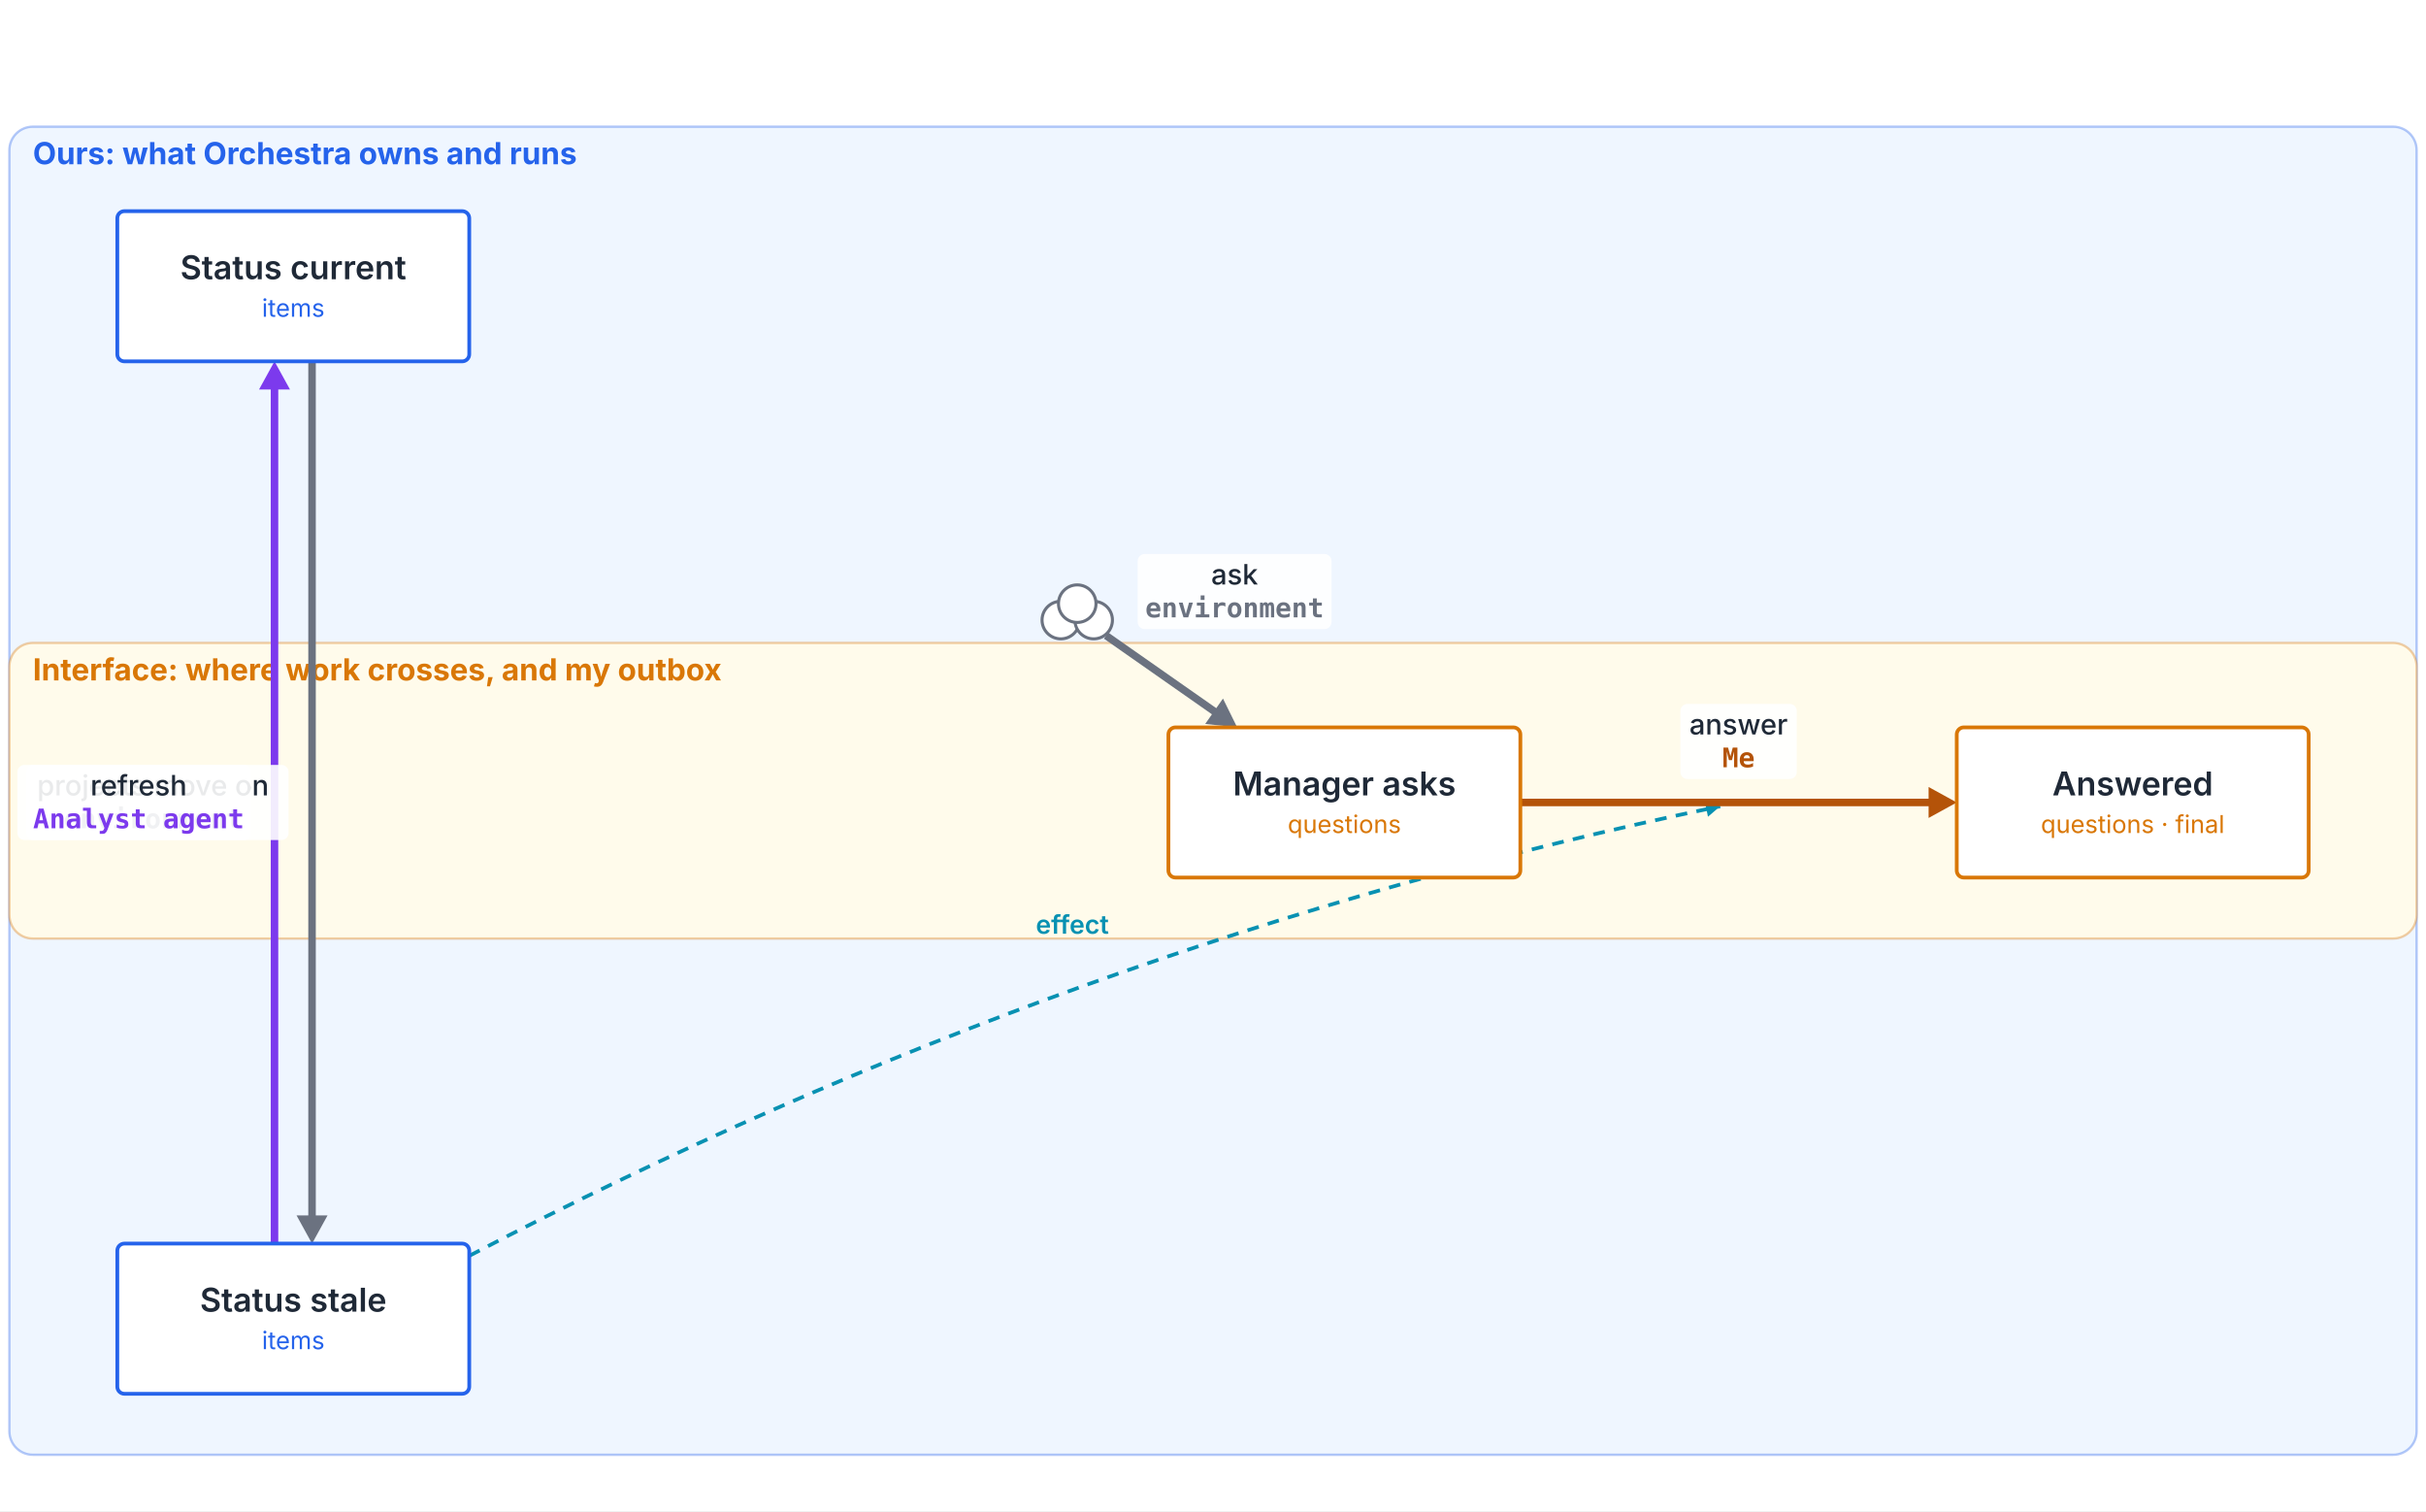
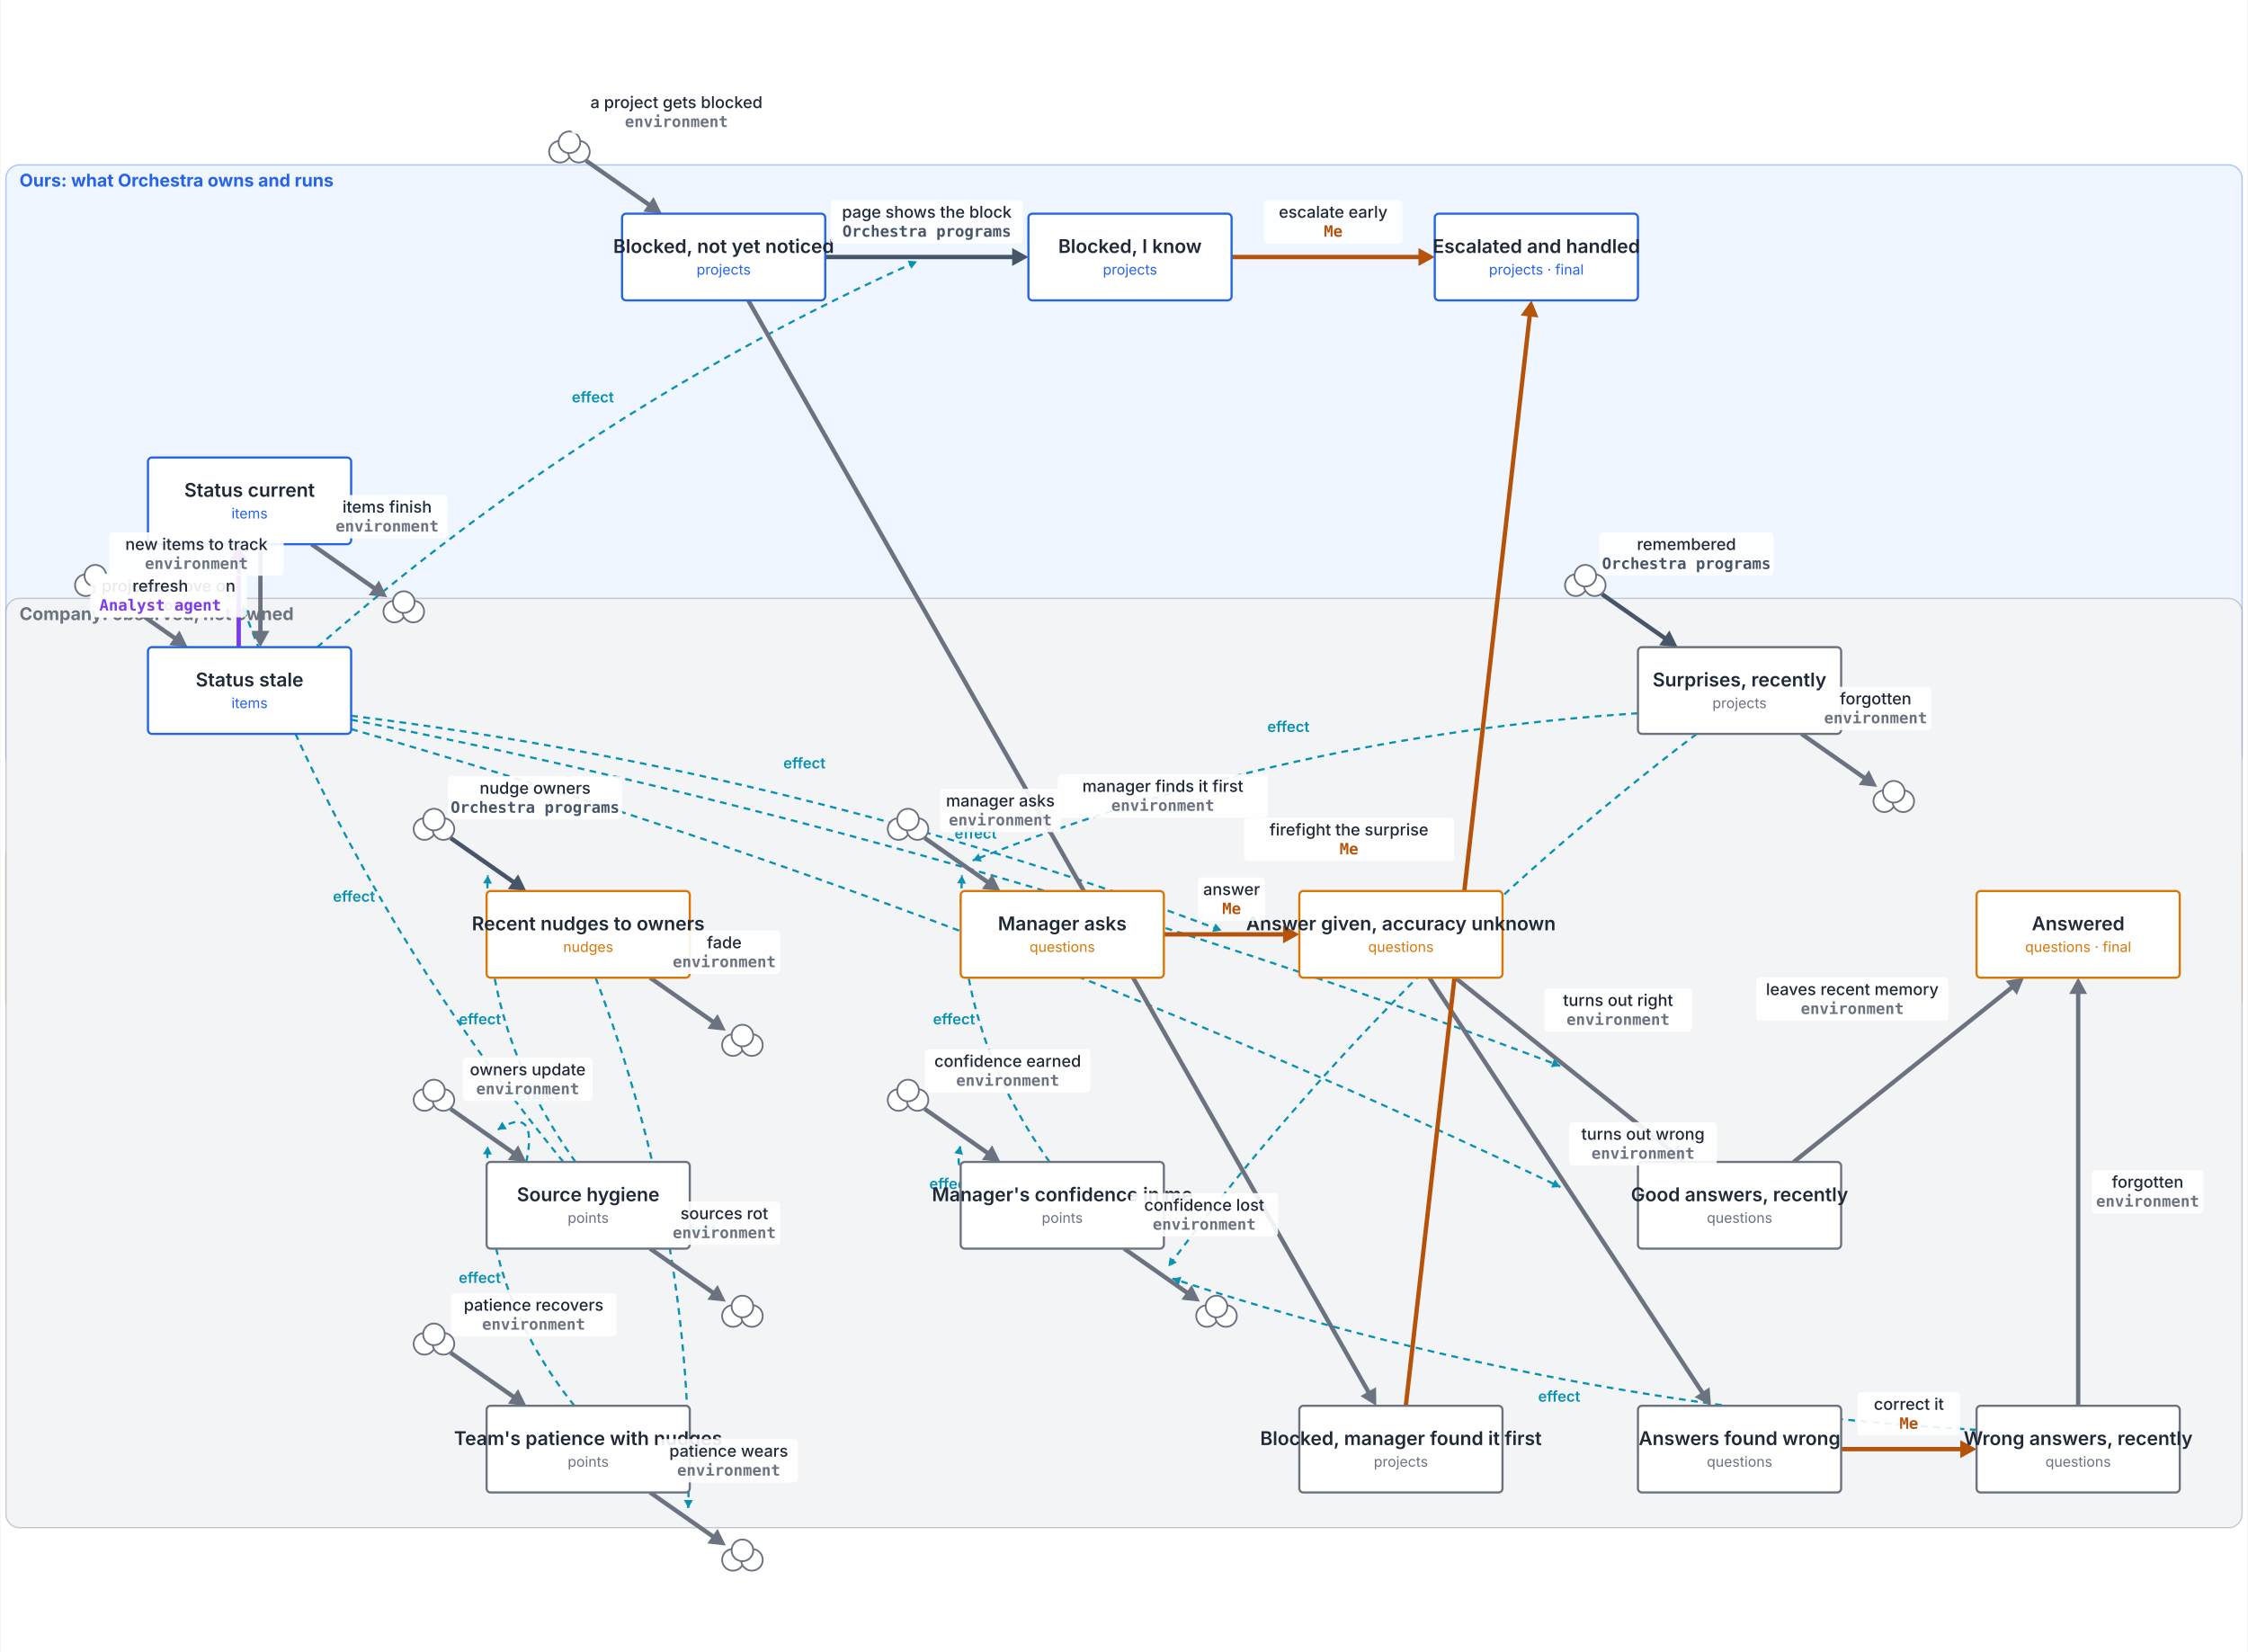
- <svg xmlns="http://www.w3.org/2000/svg" viewBox="286 50 1034 644" width="1034" height="644" font-family="system-ui, -apple-system, Segoe UI, sans-serif">
+ <svg xmlns="http://www.w3.org/2000/svg" viewBox="91.138 -237.727 1658.862 1219.454" width="1659" height="1219" font-family="system-ui, -apple-system, Segoe UI, sans-serif">
  <g>
-     <rect x="286" y="50" width="1034" height="644" fill="#ffffff" />
-     <rect x="290" y="104" width="1026" height="566" rx="10" fill="#eff6ff" stroke="#2563eb" stroke-opacity="0.35" />
-     <text x="300" y="120" font-size="13" font-weight="700" fill="#2563eb">Ours: what Orchestra owns and runs</text>
-     <rect x="290" y="324" width="1026" height="126" rx="10" fill="#fffbeb" stroke="#d97706" stroke-opacity="0.35" />
-     <text x="300" y="340" font-size="13" font-weight="700" fill="#d97706">Interface: where work crosses, and my outbox</text>
+     <rect x="91.138" y="-237.727" width="1658.862" height="1219.454" fill="#ffffff" />
+     <rect x="95.138" y="-116" width="1650.862" height="446" rx="10" fill="#eff6ff" stroke="#2563eb" stroke-opacity="0.35" />
+     <text x="105.138" y="-100" font-size="13" font-weight="700" fill="#2563eb">Ours: what Orchestra owns and runs</text>
+     <rect x="95.138" y="384" width="1650.862" height="126" rx="10" fill="#fffbeb" stroke="#d97706" stroke-opacity="0.35" />
+     <text x="105.138" y="400" font-size="13" font-weight="700" fill="#d97706">Interface: where work crosses, and my outbox</text>
+     <rect x="95.138" y="204" width="1650.862" height="686" rx="10" fill="#f3f4f6" stroke="#6b7280" stroke-opacity="0.35" />
+     <text x="105.138" y="220" font-size="13" font-weight="700" fill="#6b7280">Company: observed, not owned</text>
  </g>
  <g>
-     <path d="M486 585.214 Q743.047 450.937 1019.167 393.626" fill="none" stroke="#0891b2" stroke-width="1.6" stroke-dasharray="5 4" />
-     <polygon points="1019.167,393.626 1013.963,398.076 1012.622,391.614" fill="#0891b2" />
-     <text x="743.047" y="447.937" text-anchor="middle" font-size="11" fill="#0891b2" font-weight="600">effect</text>
+     <path d="M506.653 620 Q352.125 430.895 269.789 209.498" fill="none" stroke="#0891b2" stroke-width="1.6" stroke-dasharray="5 4" />
+     <polygon points="269.789,209.498 274.973,213.972 268.787,216.272" fill="#0891b2" />
+     <text x="352.125" y="427.895" text-anchor="middle" font-size="11" fill="#0891b2" font-weight="600">effect</text>
+     <path d="M515.633 620 Q445.108 521.456 450.949 408.428" fill="none" stroke="#0891b2" stroke-width="1.6" stroke-dasharray="5 4" />
+     <polygon points="450.949,408.428 453.935,414.59 447.344,414.249" fill="#0891b2" />
+     <text x="445.108" y="518.456" text-anchor="middle" font-size="11" fill="#0891b2" font-weight="600">effect</text>
+     <path d="M514.824 800 Q444.974 712.341 450.906 608.425" fill="none" stroke="#0891b2" stroke-width="1.6" stroke-dasharray="5 4" />
+     <polygon points="450.906,608.425 453.859,614.604 447.27,614.227" fill="#0891b2" />
+     <text x="444.974" y="709.341" text-anchor="middle" font-size="11" fill="#0891b2" font-weight="600">effect</text>
+     <path d="M479.299 620 Q488.274 577.453 458.153 596.209" fill="none" stroke="#0891b2" stroke-width="1.6" stroke-dasharray="5 4" />
+     <polygon points="458.153,596.209 461.502,590.237 464.991,595.839" fill="#0891b2" />
+     <text x="488.274" y="574.453" text-anchor="middle" font-size="11" fill="#0891b2" font-weight="600">effect</text>
+     <path d="M530.46 484 Q603.979 677.053 598.845 875.564" fill="none" stroke="#0891b2" stroke-width="1.6" stroke-dasharray="5 4" />
+     <polygon points="598.845,875.564 595.701,869.481 602.299,869.652" fill="#0891b2" />
+     <text x="603.979" y="674.053" text-anchor="middle" font-size="11" fill="#0891b2" font-weight="600">effect</text>
+     <path d="M865.633 620 Q795.108 521.456 800.949 408.428" fill="none" stroke="#0891b2" stroke-width="1.6" stroke-dasharray="5 4" />
+     <polygon points="800.949,408.428 803.935,414.59 797.344,414.249" fill="#0891b2" />
+     <text x="795.108" y="518.456" text-anchor="middle" font-size="11" fill="#0891b2" font-weight="600">effect</text>
+     <path d="M1300 288.793 Q1041.941 305.582 808.805 397.504" fill="none" stroke="#0891b2" stroke-width="1.6" stroke-dasharray="5 4" />
+     <polygon points="808.805,397.504 813.176,392.233 815.597,398.373" fill="#0891b2" />
+     <text x="1041.941" y="302.582" text-anchor="middle" font-size="11" fill="#0891b2" font-weight="600">effect</text>
+     <path d="M350 290.621 Q684.638 332.489 992.519 449.165" fill="none" stroke="#0891b2" stroke-width="1.6" stroke-dasharray="5 4" />
+     <polygon points="992.519,449.165 985.739,450.125 988.078,443.953" fill="#0891b2" />
+     <text x="684.638" y="329.489" text-anchor="middle" font-size="11" fill="#0891b2" font-weight="600">effect</text>
+     <path d="M350 293.538 Q811.041 384.323 1242.527 549.145" fill="none" stroke="#0891b2" stroke-width="1.6" stroke-dasharray="5 4" />
+     <polygon points="1242.527,549.145 1235.744,550.087 1238.099,543.922" fill="#0891b2" />
+     <text x="811.041" y="381.323" text-anchor="middle" font-size="11" fill="#0891b2" font-weight="600">effect</text>
+     <path d="M350 300.462 Q814.192 433.833 1242.781 638.552" fill="none" stroke="#0891b2" stroke-width="1.6" stroke-dasharray="5 4" />
+     <polygon points="1242.781,638.552 1235.945,638.944 1238.789,632.988" fill="#0891b2" />
+     <text x="814.192" y="430.833" text-anchor="middle" font-size="11" fill="#0891b2" font-weight="600">effect</text>
+     <path d="M829.299 620 Q792.388 642.985 799.711 608.266" fill="none" stroke="#0891b2" stroke-width="1.6" stroke-dasharray="5 4" />
+     <polygon points="799.711,608.266 801.702,614.818 795.244,613.456" fill="#0891b2" />
+     <text x="792.388" y="639.985" text-anchor="middle" font-size="11" fill="#0891b2" font-weight="600">effect</text>
+     <path d="M1550 817.758 Q1241.856 799.958 956.238 706.06" fill="none" stroke="#0891b2" stroke-width="1.6" stroke-dasharray="5 4" />
+     <polygon points="956.238,706.06 962.968,704.799 960.907,711.069" fill="#0891b2" />
+     <text x="1241.856" y="796.958" text-anchor="middle" font-size="11" fill="#0891b2" font-weight="600">effect</text>
+     <path d="M1343.386 304 Q1117.557 475.669 953.402 697.135" fill="none" stroke="#0891b2" stroke-width="1.6" stroke-dasharray="5 4" />
+     <polygon points="953.402,697.135 954.323,690.349 959.626,694.28" fill="#0891b2" />
+     <text x="1117.557" y="472.669" text-anchor="middle" font-size="11" fill="#0891b2" font-weight="600">effect</text>
+     <path d="M325 240 Q528.438 62.309 767.698 -44.733" fill="none" stroke="#0891b2" stroke-width="1.6" stroke-dasharray="5 4" />
+     <polygon points="767.698,-44.733 763.568,-39.27 760.873,-45.295" fill="#0891b2" />
+     <text x="528.438" y="59.309" text-anchor="middle" font-size="11" fill="#0891b2" font-weight="600">effect</text>
  </g>
  <g>
    <g class="dflow m-environment">
-       <path d="M419 204 L419 570" stroke="#6b7280" stroke-width="3.2" fill="none" />
-       <path d="M419 204 L419 580" stroke="transparent" stroke-width="14" fill="none" />
-       <polygon points="419,580 412.4,568 425.6,568" fill="#6b7280" />
+       <path d="M173.425 200.877 L221.108 234.264" stroke="#6b7280" stroke-width="3.2" fill="none" />
+       <path d="M173.425 200.877 L229.299 240" stroke="transparent" stroke-width="14" fill="none" />
+       <polygon points="229.299,240 215.684,238.523 223.255,227.711" fill="#6b7280" />
+     </g>
+     <g class="cloud" fill="#ffffff" stroke="#6b7280" stroke-width="1.3">
+       <circle cx="154.138" cy="194.273" r="8" />
+       <circle cx="168.138" cy="194.273" r="8" />
+       <circle cx="161.138" cy="187.273" r="8" />
+     </g>
+     <g class="dflow m-environment">
+       <path d="M320.701 164 L368.383 197.388" stroke="#6b7280" stroke-width="3.2" fill="none" />
+       <path d="M320.701 164 L376.575 203.123" stroke="transparent" stroke-width="14" fill="none" />
+       <polygon points="376.575,203.123 362.959,201.647 370.531,190.834" fill="#6b7280" />
+     </g>
+     <g class="cloud" fill="#ffffff" stroke="#6b7280" stroke-width="1.3">
+       <circle cx="381.862" cy="213.727" r="8" />
+       <circle cx="395.862" cy="213.727" r="8" />
+       <circle cx="388.862" cy="206.727" r="8" />
+     </g>
+     <g class="dflow m-environment">
+       <path d="M283 164 L283 230" stroke="#6b7280" stroke-width="3.2" fill="none" />
+       <path d="M283 164 L283 240" stroke="transparent" stroke-width="14" fill="none" />
+       <polygon points="283,240 276.4,228 289.6,228" fill="#6b7280" />
    </g>
    <g class="dflow m-analyst">
-       <path d="M403 580 L403 214" stroke="#7c3aed" stroke-width="3.2" fill="none" />
-       <path d="M403 580 L403 204" stroke="transparent" stroke-width="14" fill="none" />
-       <polygon points="403,204 409.6,216 396.4,216" fill="#7c3aed" />
-     </g>
-     <g class="dflow m-environment">
-       <path d="M757.425 320.877 L805.108 354.264" stroke="#6b7280" stroke-width="3.2" fill="none" />
-       <path d="M757.425 320.877 L813.299 360" stroke="transparent" stroke-width="14" fill="none" />
-       <polygon points="813.299,360 799.684,358.523 807.255,347.711" fill="#6b7280" />
-     </g>
-     <g class="cloud" fill="#ffffff" stroke="#6b7280" stroke-width="1.3">
-       <circle cx="738.138" cy="314.273" r="8" />
-       <circle cx="752.138" cy="314.273" r="8" />
-       <circle cx="745.138" cy="307.273" r="8" />
+       <path d="M267 240 L267 174" stroke="#7c3aed" stroke-width="3.2" fill="none" />
+       <path d="M267 240 L267 164" stroke="transparent" stroke-width="14" fill="none" />
+       <polygon points="267,164 273.6,176 260.4,176" fill="#7c3aed" />
+     </g>
+     <g class="dflow m-orchestra">
+       <path d="M423.425 380.877 L471.108 414.264" stroke="#475569" stroke-width="3.2" fill="none" />
+       <path d="M423.425 380.877 L479.299 420" stroke="transparent" stroke-width="14" fill="none" />
+       <polygon points="479.299,420 465.684,418.523 473.255,407.711" fill="#475569" />
+     </g>
+     <g class="cloud" fill="#ffffff" stroke="#6b7280" stroke-width="1.3">
+       <circle cx="404.138" cy="374.273" r="8" />
+       <circle cx="418.138" cy="374.273" r="8" />
+       <circle cx="411.138" cy="367.273" r="8" />
+     </g>
+     <g class="dflow m-environment">
+       <path d="M570.701 484 L618.383 517.388" stroke="#6b7280" stroke-width="3.2" fill="none" />
+       <path d="M570.701 484 L626.575 523.123" stroke="transparent" stroke-width="14" fill="none" />
+       <polygon points="626.575,523.123 612.959,521.647 620.531,510.834" fill="#6b7280" />
+     </g>
+     <g class="cloud" fill="#ffffff" stroke="#6b7280" stroke-width="1.3">
+       <circle cx="631.862" cy="533.727" r="8" />
+       <circle cx="645.862" cy="533.727" r="8" />
+       <circle cx="638.862" cy="526.727" r="8" />
+     </g>
+     <g class="dflow m-environment">
+       <path d="M423.425 580.877 L471.108 614.264" stroke="#6b7280" stroke-width="3.2" fill="none" />
+       <path d="M423.425 580.877 L479.299 620" stroke="transparent" stroke-width="14" fill="none" />
+       <polygon points="479.299,620 465.684,618.523 473.255,607.711" fill="#6b7280" />
+     </g>
+     <g class="cloud" fill="#ffffff" stroke="#6b7280" stroke-width="1.3">
+       <circle cx="404.138" cy="574.273" r="8" />
+       <circle cx="418.138" cy="574.273" r="8" />
+       <circle cx="411.138" cy="567.273" r="8" />
+     </g>
+     <g class="dflow m-environment">
+       <path d="M570.701 684 L618.383 717.388" stroke="#6b7280" stroke-width="3.2" fill="none" />
+       <path d="M570.701 684 L626.575 723.123" stroke="transparent" stroke-width="14" fill="none" />
+       <polygon points="626.575,723.123 612.959,721.647 620.531,710.834" fill="#6b7280" />
+     </g>
+     <g class="cloud" fill="#ffffff" stroke="#6b7280" stroke-width="1.3">
+       <circle cx="631.862" cy="733.727" r="8" />
+       <circle cx="645.862" cy="733.727" r="8" />
+       <circle cx="638.862" cy="726.727" r="8" />
+     </g>
+     <g class="dflow m-environment">
+       <path d="M570.701 864 L618.383 897.388" stroke="#6b7280" stroke-width="3.2" fill="none" />
+       <path d="M570.701 864 L626.575 903.123" stroke="transparent" stroke-width="14" fill="none" />
+       <polygon points="626.575,903.123 612.959,901.647 620.531,890.834" fill="#6b7280" />
+     </g>
+     <g class="cloud" fill="#ffffff" stroke="#6b7280" stroke-width="1.3">
+       <circle cx="631.862" cy="913.727" r="8" />
+       <circle cx="645.862" cy="913.727" r="8" />
+       <circle cx="638.862" cy="906.727" r="8" />
+     </g>
+     <g class="dflow m-environment">
+       <path d="M423.425 760.877 L471.108 794.264" stroke="#6b7280" stroke-width="3.2" fill="none" />
+       <path d="M423.425 760.877 L479.299 800" stroke="transparent" stroke-width="14" fill="none" />
+       <polygon points="479.299,800 465.684,798.523 473.255,787.711" fill="#6b7280" />
+     </g>
+     <g class="cloud" fill="#ffffff" stroke="#6b7280" stroke-width="1.3">
+       <circle cx="404.138" cy="754.273" r="8" />
+       <circle cx="418.138" cy="754.273" r="8" />
+       <circle cx="411.138" cy="747.273" r="8" />
+     </g>
+     <g class="dflow m-environment">
+       <path d="M773.425 380.877 L821.108 414.264" stroke="#6b7280" stroke-width="3.2" fill="none" />
+       <path d="M773.425 380.877 L829.299 420" stroke="transparent" stroke-width="14" fill="none" />
+       <polygon points="829.299,420 815.684,418.523 823.255,407.711" fill="#6b7280" />
+     </g>
+     <g class="cloud" fill="#ffffff" stroke="#6b7280" stroke-width="1.3">
+       <circle cx="754.138" cy="374.273" r="8" />
+       <circle cx="768.138" cy="374.273" r="8" />
+       <circle cx="761.138" cy="367.273" r="8" />
    </g>
    <g class="dflow m-me">
-       <path d="M934 392 L1110 392" stroke="#b45309" stroke-width="3.2" fill="none" />
-       <path d="M934 392 L1120 392" stroke="transparent" stroke-width="14" fill="none" />
-       <polygon points="1120,392 1108,398.6 1108,385.4" fill="#b45309" />
+       <path d="M950 452 L1040 452" stroke="#b45309" stroke-width="3.2" fill="none" />
+       <path d="M950 452 L1050 452" stroke="transparent" stroke-width="14" fill="none" />
+       <polygon points="1050,452 1038,458.6 1038,445.4" fill="#b45309" />
+     </g>
+     <g class="dflow m-environment">
+       <path d="M1165 484 L1327.191 613.753" stroke="#6b7280" stroke-width="3.2" fill="none" />
+       <path d="M1165 484 L1335 620" stroke="transparent" stroke-width="14" fill="none" />
+       <polygon points="1335,620 1321.507,617.657 1329.753,607.35" fill="#6b7280" />
+     </g>
+     <g class="dflow m-environment">
+       <path d="M1146.053 484 L1348.451 791.646" stroke="#6b7280" stroke-width="3.2" fill="none" />
+       <path d="M1146.053 484 L1353.947 800" stroke="transparent" stroke-width="14" fill="none" />
+       <polygon points="1353.947,800 1341.838,793.602 1352.866,786.348" fill="#6b7280" />
+     </g>
+     <g class="dflow m-me">
+       <path d="M1450 832 L1540 832" stroke="#b45309" stroke-width="3.2" fill="none" />
+       <path d="M1450 832 L1550 832" stroke="transparent" stroke-width="14" fill="none" />
+       <polygon points="1550,832 1538,838.6 1538,825.4" fill="#b45309" />
+     </g>
+     <g class="dflow m-environment">
+       <path d="M1625 800 L1625 494" stroke="#6b7280" stroke-width="3.2" fill="none" />
+       <path d="M1625 800 L1625 484" stroke="transparent" stroke-width="14" fill="none" />
+       <polygon points="1625,484 1631.6,496 1618.4,496" fill="#6b7280" />
+     </g>
+     <g class="dflow m-environment">
+       <path d="M1420.701 304 L1468.383 337.388" stroke="#6b7280" stroke-width="3.2" fill="none" />
+       <path d="M1420.701 304 L1476.575 343.123" stroke="transparent" stroke-width="14" fill="none" />
+       <polygon points="1476.575,343.123 1462.959,341.647 1470.531,330.834" fill="#6b7280" />
+     </g>
+     <g class="cloud" fill="#ffffff" stroke="#6b7280" stroke-width="1.3">
+       <circle cx="1481.862" cy="353.727" r="8" />
+       <circle cx="1495.862" cy="353.727" r="8" />
+       <circle cx="1488.862" cy="346.727" r="8" />
+     </g>
+     <g class="dflow m-environment">
+       <path d="M1415 620 L1577.191 490.247" stroke="#6b7280" stroke-width="3.2" fill="none" />
+       <path d="M1415 620 L1585 484" stroke="transparent" stroke-width="14" fill="none" />
+       <polygon points="1585,484 1579.753,496.65 1571.507,486.343" fill="#6b7280" />
+     </g>
+     <g class="dflow m-environment">
+       <path d="M773.425 580.877 L821.108 614.264" stroke="#6b7280" stroke-width="3.2" fill="none" />
+       <path d="M773.425 580.877 L829.299 620" stroke="transparent" stroke-width="14" fill="none" />
+       <polygon points="829.299,620 815.684,618.523 823.255,607.711" fill="#6b7280" />
+     </g>
+     <g class="cloud" fill="#ffffff" stroke="#6b7280" stroke-width="1.3">
+       <circle cx="754.138" cy="574.273" r="8" />
+       <circle cx="768.138" cy="574.273" r="8" />
+       <circle cx="761.138" cy="567.273" r="8" />
+     </g>
+     <g class="dflow m-environment">
+       <path d="M920.701 684 L968.383 717.388" stroke="#6b7280" stroke-width="3.2" fill="none" />
+       <path d="M920.701 684 L976.575 723.123" stroke="transparent" stroke-width="14" fill="none" />
+       <polygon points="976.575,723.123 962.959,721.647 970.531,710.834" fill="#6b7280" />
+     </g>
+     <g class="cloud" fill="#ffffff" stroke="#6b7280" stroke-width="1.3">
+       <circle cx="981.862" cy="733.727" r="8" />
+       <circle cx="995.862" cy="733.727" r="8" />
+       <circle cx="988.862" cy="726.727" r="8" />
+     </g>
+     <g class="dflow m-environment">
+       <path d="M523.425 -119.123 L571.108 -85.736" stroke="#6b7280" stroke-width="3.2" fill="none" />
+       <path d="M523.425 -119.123 L579.299 -80" stroke="transparent" stroke-width="14" fill="none" />
+       <polygon points="579.299,-80 565.684,-81.477 573.255,-92.289" fill="#6b7280" />
+     </g>
+     <g class="cloud" fill="#ffffff" stroke="#6b7280" stroke-width="1.3">
+       <circle cx="504.138" cy="-125.727" r="8" />
+       <circle cx="518.138" cy="-125.727" r="8" />
+       <circle cx="511.138" cy="-132.727" r="8" />
+     </g>
+     <g class="dflow m-orchestra">
+       <path d="M700 -48 L840 -48" stroke="#475569" stroke-width="3.2" fill="none" />
+       <path d="M700 -48 L850 -48" stroke="transparent" stroke-width="14" fill="none" />
+       <polygon points="850,-48 838,-41.4 838,-54.6" fill="#475569" />
+     </g>
+     <g class="dflow m-environment">
+       <path d="M643.182 -16 L1101.878 791.305" stroke="#6b7280" stroke-width="3.2" fill="none" />
+       <path d="M643.182 -16 L1106.818 800" stroke="transparent" stroke-width="14" fill="none" />
+       <polygon points="1106.818,800 1095.152,792.827 1106.628,786.306" fill="#6b7280" />
+     </g>
+     <g class="dflow m-me">
+       <path d="M1000 -48 L1140 -48" stroke="#b45309" stroke-width="3.2" fill="none" />
+       <path d="M1000 -48 L1150 -48" stroke="transparent" stroke-width="14" fill="none" />
+       <polygon points="1150,-48 1138,-41.4 1138,-54.6" fill="#b45309" />
+     </g>
+     <g class="dflow m-me">
+       <path d="M1128.636 800 L1220.235 -6.064" stroke="#b45309" stroke-width="3.2" fill="none" />
+       <path d="M1128.636 800 L1221.364 -16" stroke="transparent" stroke-width="14" fill="none" />
+       <polygon points="1221.364,-16 1226.567,-3.332 1213.451,-4.822" fill="#b45309" />
+     </g>
+     <g class="dflow m-orchestra">
+       <path d="M1273.425 200.877 L1321.108 234.264" stroke="#475569" stroke-width="3.2" fill="none" />
+       <path d="M1273.425 200.877 L1329.299 240" stroke="transparent" stroke-width="14" fill="none" />
+       <polygon points="1329.299,240 1315.684,238.523 1323.255,227.711" fill="#475569" />
+     </g>
+     <g class="cloud" fill="#ffffff" stroke="#6b7280" stroke-width="1.3">
+       <circle cx="1254.138" cy="194.273" r="8" />
+       <circle cx="1268.138" cy="194.273" r="8" />
+       <circle cx="1261.138" cy="187.273" r="8" />
    </g>
  </g>
  <g>
-     <g class="dstock side-ours" transform="translate(336 140)">
+     <g class="dstock side-ours" transform="translate(200 100)">
      <rect width="150" height="64" rx="3" fill="#ffffff" stroke="#2563eb" stroke-width="1.6" />
      <text x="75" y="29" text-anchor="middle" font-size="14" font-weight="600" fill="#1f2937">Status current</text>
      <text x="75" y="45" text-anchor="middle" font-size="10.5" fill="#2563eb">items</text>
    </g>
-     <g class="dstock side-ours" transform="translate(336 580)">
+     <g class="dstock side-ours" transform="translate(200 240)">
      <rect width="150" height="64" rx="3" fill="#ffffff" stroke="#2563eb" stroke-width="1.6" />
      <text x="75" y="29" text-anchor="middle" font-size="14" font-weight="600" fill="#1f2937">Status stale</text>
      <text x="75" y="45" text-anchor="middle" font-size="10.5" fill="#2563eb">items</text>
    </g>
-     <g class="dstock side-interface" transform="translate(784 360)">
+     <g class="dstock side-company" transform="translate(450 620)">
+       <rect width="150" height="64" rx="3" fill="#ffffff" stroke="#6b7280" stroke-width="1.6" />
+       <text x="75" y="29" text-anchor="middle" font-size="14" font-weight="600" fill="#1f2937">Source hygiene</text>
+       <text x="75" y="45" text-anchor="middle" font-size="10.5" fill="#6b7280">points</text>
+     </g>
+     <g class="dstock side-interface" transform="translate(450 420)">
+       <rect width="150" height="64" rx="3" fill="#ffffff" stroke="#d97706" stroke-width="1.6" />
+       <text x="75" y="29" text-anchor="middle" font-size="14" font-weight="600" fill="#1f2937">Recent nudges to owners</text>
+       <text x="75" y="45" text-anchor="middle" font-size="10.5" fill="#d97706">nudges</text>
+     </g>
+     <g class="dstock side-company" transform="translate(450 800)">
+       <rect width="150" height="64" rx="3" fill="#ffffff" stroke="#6b7280" stroke-width="1.6" />
+       <text x="75" y="29" text-anchor="middle" font-size="14" font-weight="600" fill="#1f2937">Team's patience with nudges</text>
+       <text x="75" y="45" text-anchor="middle" font-size="10.5" fill="#6b7280">points</text>
+     </g>
+     <g class="dstock side-interface" transform="translate(800 420)">
      <rect width="150" height="64" rx="3" fill="#ffffff" stroke="#d97706" stroke-width="1.6" />
      <text x="75" y="29" text-anchor="middle" font-size="14" font-weight="600" fill="#1f2937">Manager asks</text>
      <text x="75" y="45" text-anchor="middle" font-size="10.5" fill="#d97706">questions</text>
    </g>
-     <g class="dstock side-interface" transform="translate(1120 360)">
+     <g class="dstock side-interface" transform="translate(1050 420)">
+       <rect width="150" height="64" rx="3" fill="#ffffff" stroke="#d97706" stroke-width="1.6" />
+       <text x="75" y="29" text-anchor="middle" font-size="14" font-weight="600" fill="#1f2937">Answer given, accuracy unknown</text>
+       <text x="75" y="45" text-anchor="middle" font-size="10.5" fill="#d97706">questions</text>
+     </g>
+     <g class="dstock side-company" transform="translate(1300 620)">
+       <rect width="150" height="64" rx="3" fill="#ffffff" stroke="#6b7280" stroke-width="1.6" />
+       <text x="75" y="29" text-anchor="middle" font-size="14" font-weight="600" fill="#1f2937">Good answers, recently</text>
+       <text x="75" y="45" text-anchor="middle" font-size="10.5" fill="#6b7280">questions</text>
+     </g>
+     <g class="dstock side-company" transform="translate(1300 800)">
+       <rect width="150" height="64" rx="3" fill="#ffffff" stroke="#6b7280" stroke-width="1.6" />
+       <text x="75" y="29" text-anchor="middle" font-size="14" font-weight="600" fill="#1f2937">Answers found wrong</text>
+       <text x="75" y="45" text-anchor="middle" font-size="10.5" fill="#6b7280">questions</text>
+     </g>
+     <g class="dstock side-interface" transform="translate(1550 420)">
      <rect width="150" height="64" rx="3" fill="#ffffff" stroke="#d97706" stroke-width="1.6" />
      <text x="75" y="29" text-anchor="middle" font-size="14" font-weight="600" fill="#1f2937">Answered</text>
      <text x="75" y="45" text-anchor="middle" font-size="10.5" fill="#d97706">questions · final</text>
    </g>
+     <g class="dstock side-company" transform="translate(800 620)">
+       <rect width="150" height="64" rx="3" fill="#ffffff" stroke="#6b7280" stroke-width="1.6" />
+       <text x="75" y="29" text-anchor="middle" font-size="14" font-weight="600" fill="#1f2937">Manager's confidence in me</text>
+       <text x="75" y="45" text-anchor="middle" font-size="10.5" fill="#6b7280">points</text>
+     </g>
+     <g class="dstock side-ours" transform="translate(550 -80)">
+       <rect width="150" height="64" rx="3" fill="#ffffff" stroke="#2563eb" stroke-width="1.6" />
+       <text x="75" y="29" text-anchor="middle" font-size="14" font-weight="600" fill="#1f2937">Blocked, not yet noticed</text>
+       <text x="75" y="45" text-anchor="middle" font-size="10.5" fill="#2563eb">projects</text>
+     </g>
+     <g class="dstock side-ours" transform="translate(850 -80)">
+       <rect width="150" height="64" rx="3" fill="#ffffff" stroke="#2563eb" stroke-width="1.6" />
+       <text x="75" y="29" text-anchor="middle" font-size="14" font-weight="600" fill="#1f2937">Blocked, I know</text>
+       <text x="75" y="45" text-anchor="middle" font-size="10.5" fill="#2563eb">projects</text>
+     </g>
+     <g class="dstock side-company" transform="translate(1050 800)">
+       <rect width="150" height="64" rx="3" fill="#ffffff" stroke="#6b7280" stroke-width="1.6" />
+       <text x="75" y="29" text-anchor="middle" font-size="14" font-weight="600" fill="#1f2937">Blocked, manager found it first</text>
+       <text x="75" y="45" text-anchor="middle" font-size="10.5" fill="#6b7280">projects</text>
+     </g>
+     <g class="dstock side-ours" transform="translate(1150 -80)">
+       <rect width="150" height="64" rx="3" fill="#ffffff" stroke="#2563eb" stroke-width="1.6" />
+       <text x="75" y="29" text-anchor="middle" font-size="14" font-weight="600" fill="#1f2937">Escalated and handled</text>
+       <text x="75" y="45" text-anchor="middle" font-size="10.5" fill="#2563eb">projects · final</text>
+     </g>
+     <g class="dstock side-company" transform="translate(1550 800)">
+       <rect width="150" height="64" rx="3" fill="#ffffff" stroke="#6b7280" stroke-width="1.6" />
+       <text x="75" y="29" text-anchor="middle" font-size="14" font-weight="600" fill="#1f2937">Wrong answers, recently</text>
+       <text x="75" y="45" text-anchor="middle" font-size="10.5" fill="#6b7280">questions</text>
+     </g>
+     <g class="dstock side-company" transform="translate(1300 240)">
+       <rect width="150" height="64" rx="3" fill="#ffffff" stroke="#6b7280" stroke-width="1.6" />
+       <text x="75" y="29" text-anchor="middle" font-size="14" font-weight="600" fill="#1f2937">Surprises, recently</text>
+       <text x="75" y="45" text-anchor="middle" font-size="10.5" fill="#6b7280">projects</text>
+     </g>
  </g>
  <g>
    <g class="dlabel m-environment">
-       <rect x="293.4" y="376" width="115.6" height="32" rx="3" fill="#ffffff" opacity="0.9" />
-       <text x="351.2" y="389" text-anchor="middle" font-size="12" font-weight="500" fill="#1f2937">projects move on</text>
-       <text x="351.2" y="403" text-anchor="middle" font-size="11.5" font-weight="600" fill="#6b7280" font-family="ui-monospace, Menlo, monospace">environment</text>
+       <rect x="171.402" y="155.252" width="128.8" height="32" rx="3" fill="#ffffff" opacity="0.9" />
+       <text x="235.802" y="168.252" text-anchor="middle" font-size="12" font-weight="500" fill="#1f2937">new items to track</text>
+       <text x="235.802" y="182.252" text-anchor="middle" font-size="11.5" font-weight="600" fill="#6b7280" font-family="ui-monospace, Menlo, monospace">environment</text>
+     </g>
+     <g class="dlabel m-environment">
+       <rect x="331.964" y="127.679" width="89.2" height="32" rx="3" fill="#ffffff" opacity="0.9" />
+       <text x="376.564" y="140.679" text-anchor="middle" font-size="12" font-weight="500" fill="#1f2937">items finish</text>
+       <text x="376.564" y="154.679" text-anchor="middle" font-size="11.5" font-weight="600" fill="#6b7280" font-family="ui-monospace, Menlo, monospace">environment</text>
+     </g>
+     <g class="dlabel m-environment">
+       <rect x="157.4" y="186" width="115.6" height="32" rx="3" fill="#ffffff" opacity="0.9" />
+       <text x="215.2" y="199" text-anchor="middle" font-size="12" font-weight="500" fill="#1f2937">projects move on</text>
+       <text x="215.2" y="213" text-anchor="middle" font-size="11.5" font-weight="600" fill="#6b7280" font-family="ui-monospace, Menlo, monospace">environment</text>
    </g>
    <g class="dlabel m-analyst">
-       <rect x="297.2" y="376" width="95.8" height="32" rx="3" fill="#ffffff" opacity="0.9" />
-       <text x="345.1" y="389" text-anchor="middle" font-size="12" font-weight="500" fill="#1f2937">refresh</text>
-       <text x="345.1" y="403" text-anchor="middle" font-size="11.5" font-weight="600" fill="#7c3aed" font-family="ui-monospace, Menlo, monospace">Analyst agent</text>
-     </g>
-     <g class="dlabel m-environment">
-       <rect x="770.903" y="286.106" width="82.6" height="32" rx="3" fill="#ffffff" opacity="0.9" />
-       <text x="812.203" y="299.106" text-anchor="middle" font-size="12" font-weight="500" fill="#1f2937">ask</text>
-       <text x="812.203" y="313.106" text-anchor="middle" font-size="11.5" font-weight="600" fill="#6b7280" font-family="ui-monospace, Menlo, monospace">environment</text>
+       <rect x="161.2" y="186" width="95.8" height="32" rx="3" fill="#ffffff" opacity="0.9" />
+       <text x="209.1" y="199" text-anchor="middle" font-size="12" font-weight="500" fill="#1f2937">refresh</text>
+       <text x="209.1" y="213" text-anchor="middle" font-size="11.5" font-weight="600" fill="#7c3aed" font-family="ui-monospace, Menlo, monospace">Analyst agent</text>
+     </g>
+     <g class="dlabel m-orchestra">
+       <rect x="421.402" y="335.252" width="128.8" height="32" rx="3" fill="#ffffff" opacity="0.9" />
+       <text x="485.802" y="348.252" text-anchor="middle" font-size="12" font-weight="500" fill="#1f2937">nudge owners</text>
+       <text x="485.802" y="362.252" text-anchor="middle" font-size="11.5" font-weight="600" fill="#475569" font-family="ui-monospace, Menlo, monospace">Orchestra programs</text>
+     </g>
+     <g class="dlabel m-environment">
+       <rect x="584.178" y="449.229" width="82.6" height="32" rx="3" fill="#ffffff" opacity="0.9" />
+       <text x="625.478" y="462.229" text-anchor="middle" font-size="12" font-weight="500" fill="#1f2937">fade</text>
+       <text x="625.478" y="476.229" text-anchor="middle" font-size="11.5" font-weight="600" fill="#6b7280" font-family="ui-monospace, Menlo, monospace">environment</text>
+     </g>
+     <g class="dlabel m-environment">
+       <rect x="432.474" y="543.005" width="95.8" height="32" rx="3" fill="#ffffff" opacity="0.9" />
+       <text x="480.374" y="556.005" text-anchor="middle" font-size="12" font-weight="500" fill="#1f2937">owners update</text>
+       <text x="480.374" y="570.005" text-anchor="middle" font-size="11.5" font-weight="600" fill="#6b7280" font-family="ui-monospace, Menlo, monospace">environment</text>
+     </g>
+     <g class="dlabel m-environment">
+       <rect x="584.178" y="649.229" width="82.6" height="32" rx="3" fill="#ffffff" opacity="0.9" />
+       <text x="625.478" y="662.229" text-anchor="middle" font-size="12" font-weight="500" fill="#1f2937">sources rot</text>
+       <text x="625.478" y="676.229" text-anchor="middle" font-size="11.5" font-weight="600" fill="#6b7280" font-family="ui-monospace, Menlo, monospace">environment</text>
+     </g>
+     <g class="dlabel m-environment">
+       <rect x="577.535" y="824.578" width="102.4" height="32" rx="3" fill="#ffffff" opacity="0.9" />
+       <text x="628.735" y="837.578" text-anchor="middle" font-size="12" font-weight="500" fill="#1f2937">patience wears</text>
+       <text x="628.735" y="851.578" text-anchor="middle" font-size="11.5" font-weight="600" fill="#6b7280" font-family="ui-monospace, Menlo, monospace">environment</text>
+     </g>
+     <g class="dlabel m-environment">
+       <rect x="423.617" y="716.803" width="122.2" height="32" rx="3" fill="#ffffff" opacity="0.9" />
+       <text x="484.717" y="729.803" text-anchor="middle" font-size="12" font-weight="500" fill="#1f2937">patience recovers</text>
+       <text x="484.717" y="743.803" text-anchor="middle" font-size="11.5" font-weight="600" fill="#6b7280" font-family="ui-monospace, Menlo, monospace">environment</text>
+     </g>
+     <g class="dlabel m-environment">
+       <rect x="784.688" y="344.555" width="89.2" height="32" rx="3" fill="#ffffff" opacity="0.9" />
+       <text x="829.288" y="357.555" text-anchor="middle" font-size="12" font-weight="500" fill="#1f2937">manager asks</text>
+       <text x="829.288" y="371.555" text-anchor="middle" font-size="11.5" font-weight="600" fill="#6b7280" font-family="ui-monospace, Menlo, monospace">environment</text>
    </g>
    <g class="dlabel m-me">
-       <rect x="1002.2" y="350" width="49.6" height="32" rx="3" fill="#ffffff" opacity="0.9" />
-       <text x="1027" y="363" text-anchor="middle" font-size="12" font-weight="500" fill="#1f2937">answer</text>
-       <text x="1027" y="377" text-anchor="middle" font-size="11.5" font-weight="600" fill="#b45309" font-family="ui-monospace, Menlo, monospace">Me</text>
+       <rect x="975.2" y="410" width="49.6" height="32" rx="3" fill="#ffffff" opacity="0.9" />
+       <text x="1000" y="423" text-anchor="middle" font-size="12" font-weight="500" fill="#1f2937">answer</text>
+       <text x="1000" y="437" text-anchor="middle" font-size="11.5" font-weight="600" fill="#b45309" font-family="ui-monospace, Menlo, monospace">Me</text>
+     </g>
+     <g class="dlabel m-environment">
+       <rect x="1230.82" y="491.85" width="109" height="32" rx="3" fill="#ffffff" opacity="0.9" />
+       <text x="1285.32" y="504.85" text-anchor="middle" font-size="12" font-weight="500" fill="#1f2937">turns out right</text>
+       <text x="1285.32" y="518.85" text-anchor="middle" font-size="11.5" font-weight="600" fill="#6b7280" font-family="ui-monospace, Menlo, monospace">environment</text>
+     </g>
+     <g class="dlabel m-environment">
+       <rect x="1249.237" y="590.646" width="109" height="32" rx="3" fill="#ffffff" opacity="0.9" />
+       <text x="1303.737" y="603.646" text-anchor="middle" font-size="12" font-weight="500" fill="#1f2937">turns out wrong</text>
+       <text x="1303.737" y="617.646" text-anchor="middle" font-size="11.5" font-weight="600" fill="#6b7280" font-family="ui-monospace, Menlo, monospace">environment</text>
+     </g>
+     <g class="dlabel m-me">
+       <rect x="1462" y="790" width="76" height="32" rx="3" fill="#ffffff" opacity="0.9" />
+       <text x="1500" y="803" text-anchor="middle" font-size="12" font-weight="500" fill="#1f2937">correct it</text>
+       <text x="1500" y="817" text-anchor="middle" font-size="11.5" font-weight="600" fill="#b45309" font-family="ui-monospace, Menlo, monospace">Me</text>
+     </g>
+     <g class="dlabel m-environment">
+       <rect x="1635" y="626" width="82.6" height="32" rx="3" fill="#ffffff" opacity="0.9" />
+       <text x="1676.3" y="639" text-anchor="middle" font-size="12" font-weight="500" fill="#1f2937">forgotten</text>
+       <text x="1676.3" y="653" text-anchor="middle" font-size="11.5" font-weight="600" fill="#6b7280" font-family="ui-monospace, Menlo, monospace">environment</text>
+     </g>
+     <g class="dlabel m-environment">
+       <rect x="1434.178" y="269.229" width="82.6" height="32" rx="3" fill="#ffffff" opacity="0.9" />
+       <text x="1475.478" y="282.229" text-anchor="middle" font-size="12" font-weight="500" fill="#1f2937">forgotten</text>
+       <text x="1475.478" y="296.229" text-anchor="middle" font-size="11.5" font-weight="600" fill="#6b7280" font-family="ui-monospace, Menlo, monospace">environment</text>
+     </g>
+     <g class="dlabel m-environment">
+       <rect x="1387.241" y="483.801" width="142" height="32" rx="3" fill="#ffffff" opacity="0.9" />
+       <text x="1458.241" y="496.801" text-anchor="middle" font-size="12" font-weight="500" fill="#1f2937">leaves recent memory</text>
+       <text x="1458.241" y="510.801" text-anchor="middle" font-size="11.5" font-weight="600" fill="#6b7280" font-family="ui-monospace, Menlo, monospace">environment</text>
+     </g>
+     <g class="dlabel m-environment">
+       <rect x="773.617" y="536.803" width="122.2" height="32" rx="3" fill="#ffffff" opacity="0.9" />
+       <text x="834.717" y="549.803" text-anchor="middle" font-size="12" font-weight="500" fill="#1f2937">confidence earned</text>
+       <text x="834.717" y="563.803" text-anchor="middle" font-size="11.5" font-weight="600" fill="#6b7280" font-family="ui-monospace, Menlo, monospace">environment</text>
+     </g>
+     <g class="dlabel m-environment">
+       <rect x="925.321" y="643.027" width="109" height="32" rx="3" fill="#ffffff" opacity="0.9" />
+       <text x="979.821" y="656.027" text-anchor="middle" font-size="12" font-weight="500" fill="#1f2937">confidence lost</text>
+       <text x="979.821" y="670.027" text-anchor="middle" font-size="11.5" font-weight="600" fill="#6b7280" font-family="ui-monospace, Menlo, monospace">environment</text>
+     </g>
+     <g class="dlabel m-environment">
+       <rect x="512.545" y="-170.949" width="155.2" height="32" rx="3" fill="#ffffff" opacity="0.9" />
+       <text x="590.145" y="-157.949" text-anchor="middle" font-size="12" font-weight="500" fill="#1f2937">a project gets blocked</text>
+       <text x="590.145" y="-143.949" text-anchor="middle" font-size="11.5" font-weight="600" fill="#6b7280" font-family="ui-monospace, Menlo, monospace">environment</text>
+     </g>
+     <g class="dlabel m-orchestra">
+       <rect x="704" y="-90" width="142" height="32" rx="3" fill="#ffffff" opacity="0.9" />
+       <text x="775" y="-77" text-anchor="middle" font-size="12" font-weight="500" fill="#1f2937">page shows the block</text>
+       <text x="775" y="-63" text-anchor="middle" font-size="11.5" font-weight="600" fill="#475569" font-family="ui-monospace, Menlo, monospace">Orchestra programs</text>
+     </g>
+     <g class="dlabel m-environment">
+       <rect x="871.629" y="333.824" width="155.2" height="32" rx="3" fill="#ffffff" opacity="0.9" />
+       <text x="949.229" y="346.824" text-anchor="middle" font-size="12" font-weight="500" fill="#1f2937">manager finds it first</text>
+       <text x="949.229" y="360.824" text-anchor="middle" font-size="11.5" font-weight="600" fill="#6b7280" font-family="ui-monospace, Menlo, monospace">environment</text>
+     </g>
+     <g class="dlabel m-me">
+       <rect x="1023.8" y="-90" width="102.4" height="32" rx="3" fill="#ffffff" opacity="0.9" />
+       <text x="1075" y="-77" text-anchor="middle" font-size="12" font-weight="500" fill="#1f2937">escalate early</text>
+       <text x="1075" y="-63" text-anchor="middle" font-size="11.5" font-weight="600" fill="#b45309" font-family="ui-monospace, Menlo, monospace">Me</text>
+     </g>
+     <g class="dlabel m-me">
+       <rect x="1009.058" y="365.961" width="155.2" height="32" rx="3" fill="#ffffff" opacity="0.9" />
+       <text x="1086.658" y="378.961" text-anchor="middle" font-size="12" font-weight="500" fill="#1f2937">firefight the surprise</text>
+       <text x="1086.658" y="392.961" text-anchor="middle" font-size="11.5" font-weight="600" fill="#b45309" font-family="ui-monospace, Menlo, monospace">Me</text>
+     </g>
+     <g class="dlabel m-orchestra">
+       <rect x="1271.402" y="155.252" width="128.8" height="32" rx="3" fill="#ffffff" opacity="0.9" />
+       <text x="1335.802" y="168.252" text-anchor="middle" font-size="12" font-weight="500" fill="#1f2937">remembered</text>
+       <text x="1335.802" y="182.252" text-anchor="middle" font-size="11.5" font-weight="600" fill="#475569" font-family="ui-monospace, Menlo, monospace">Orchestra programs</text>
    </g>
  </g>
</svg>
